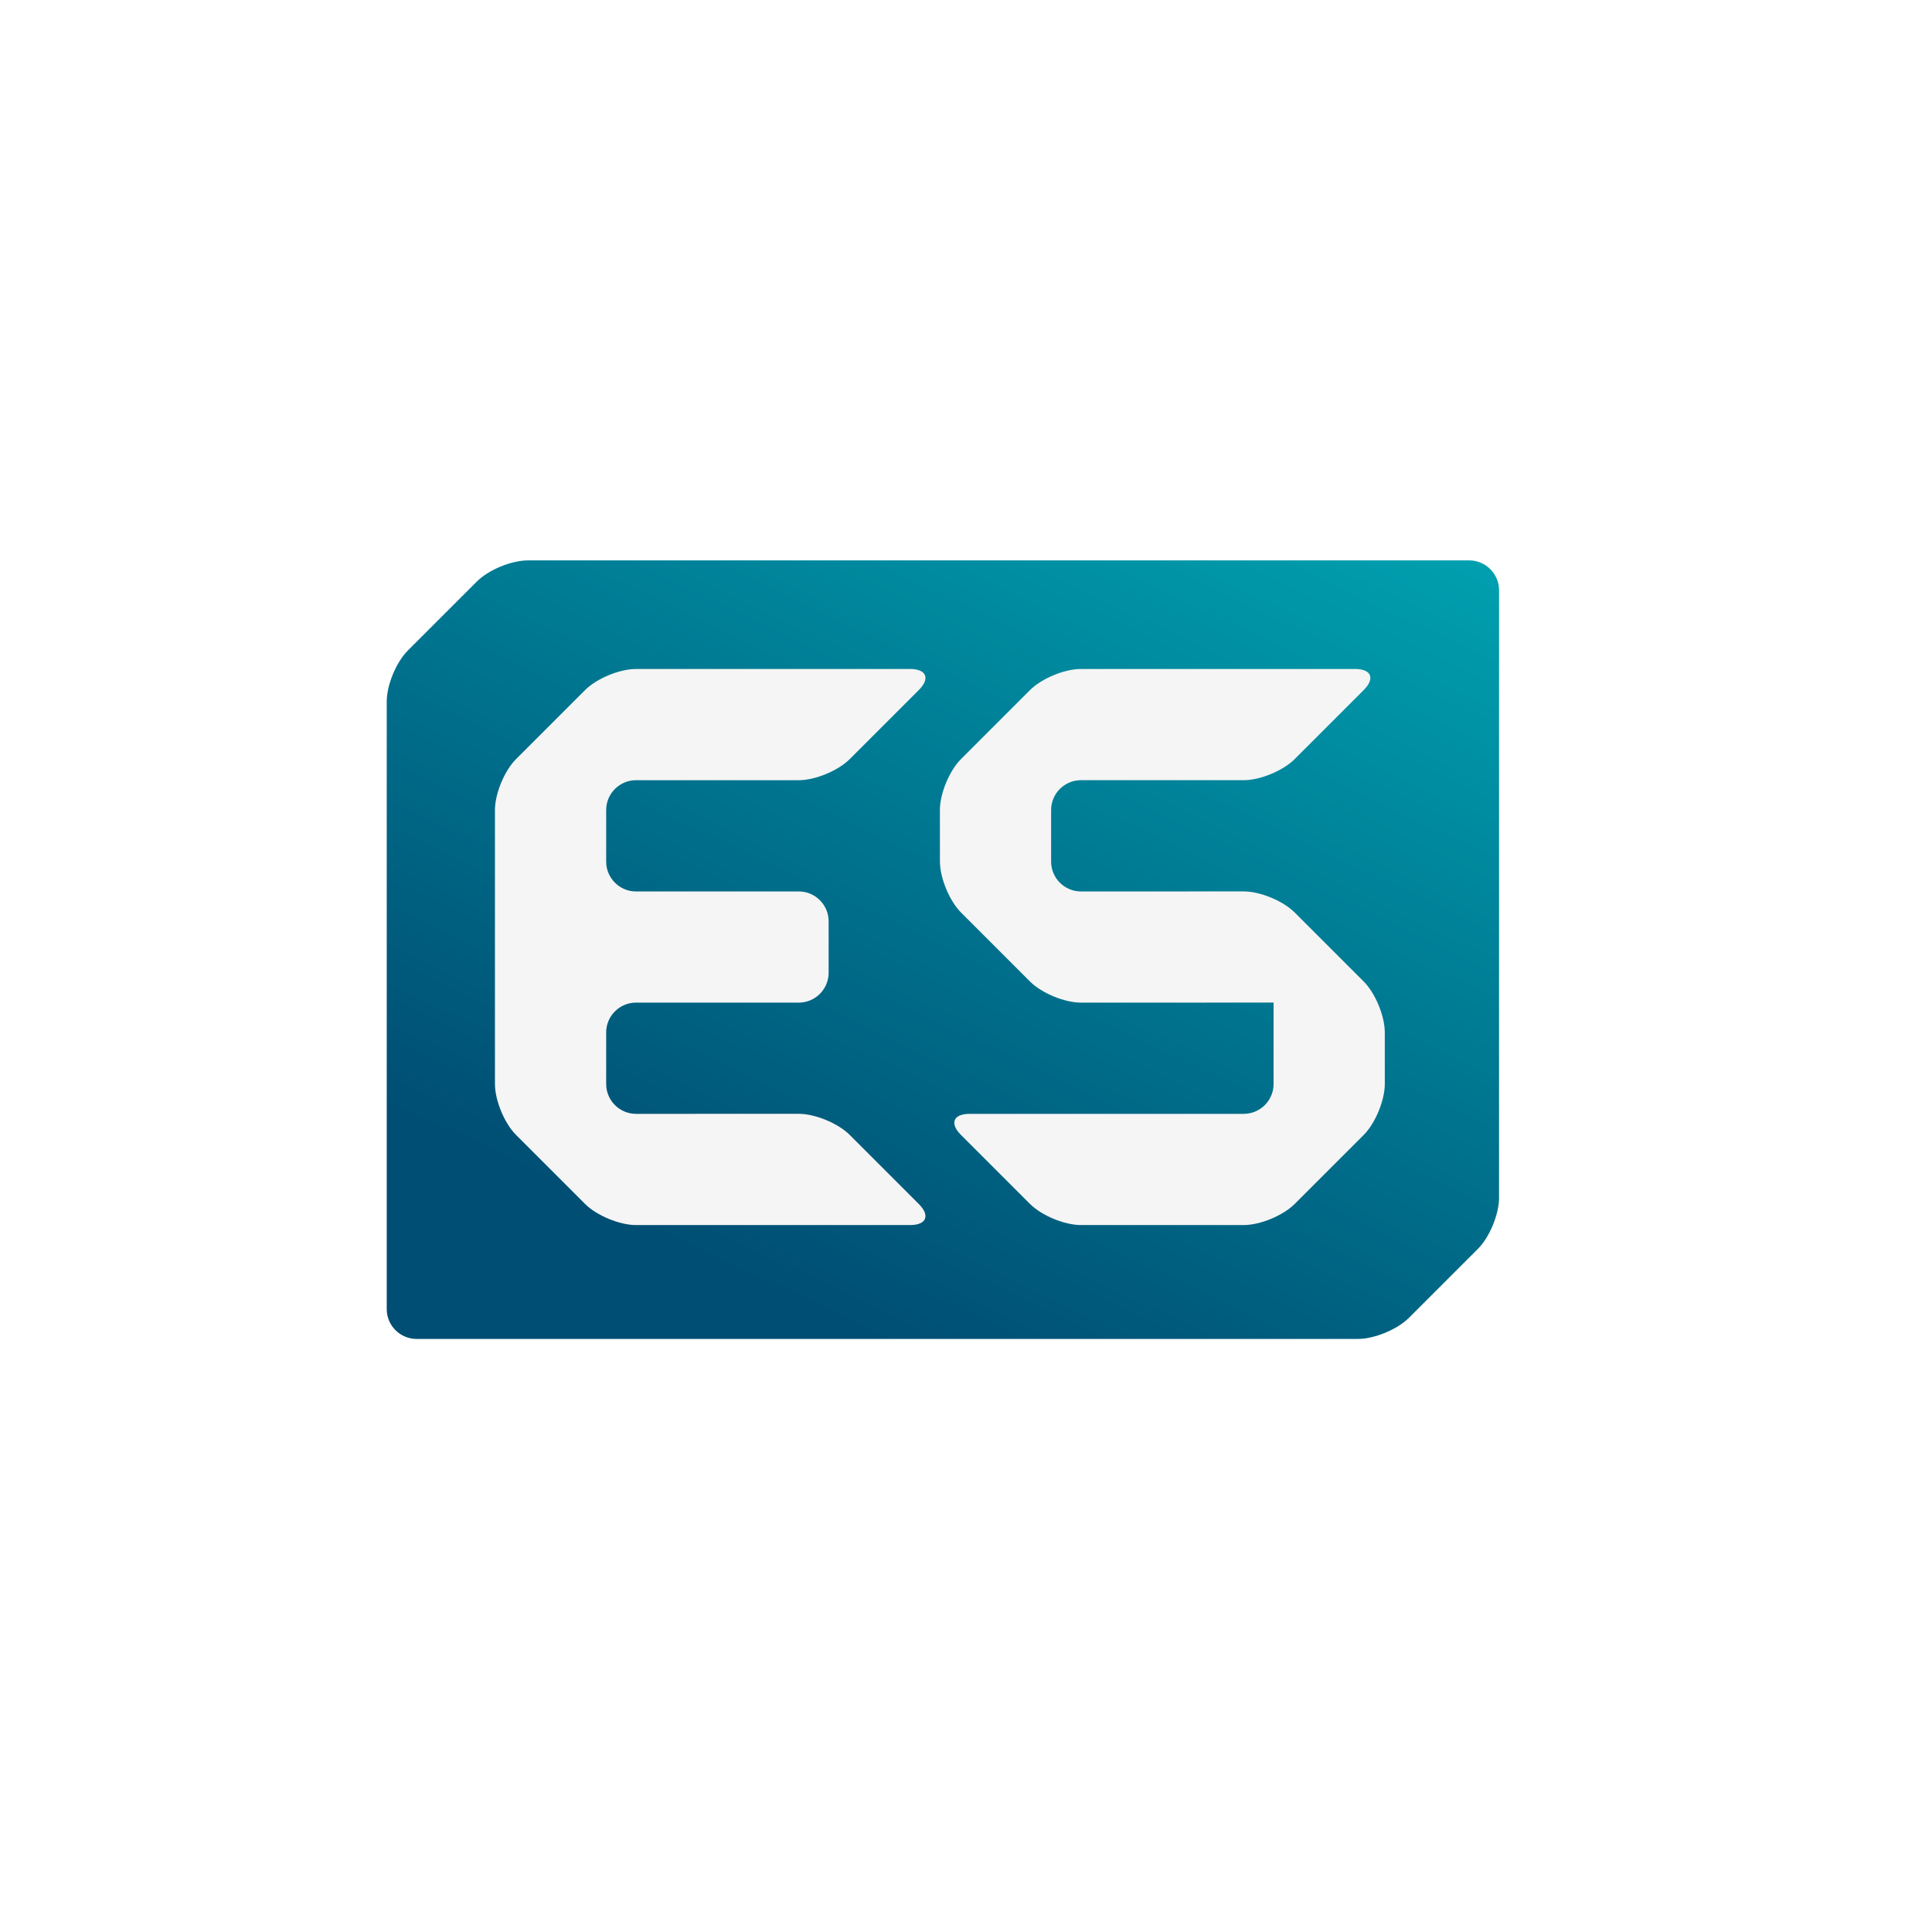
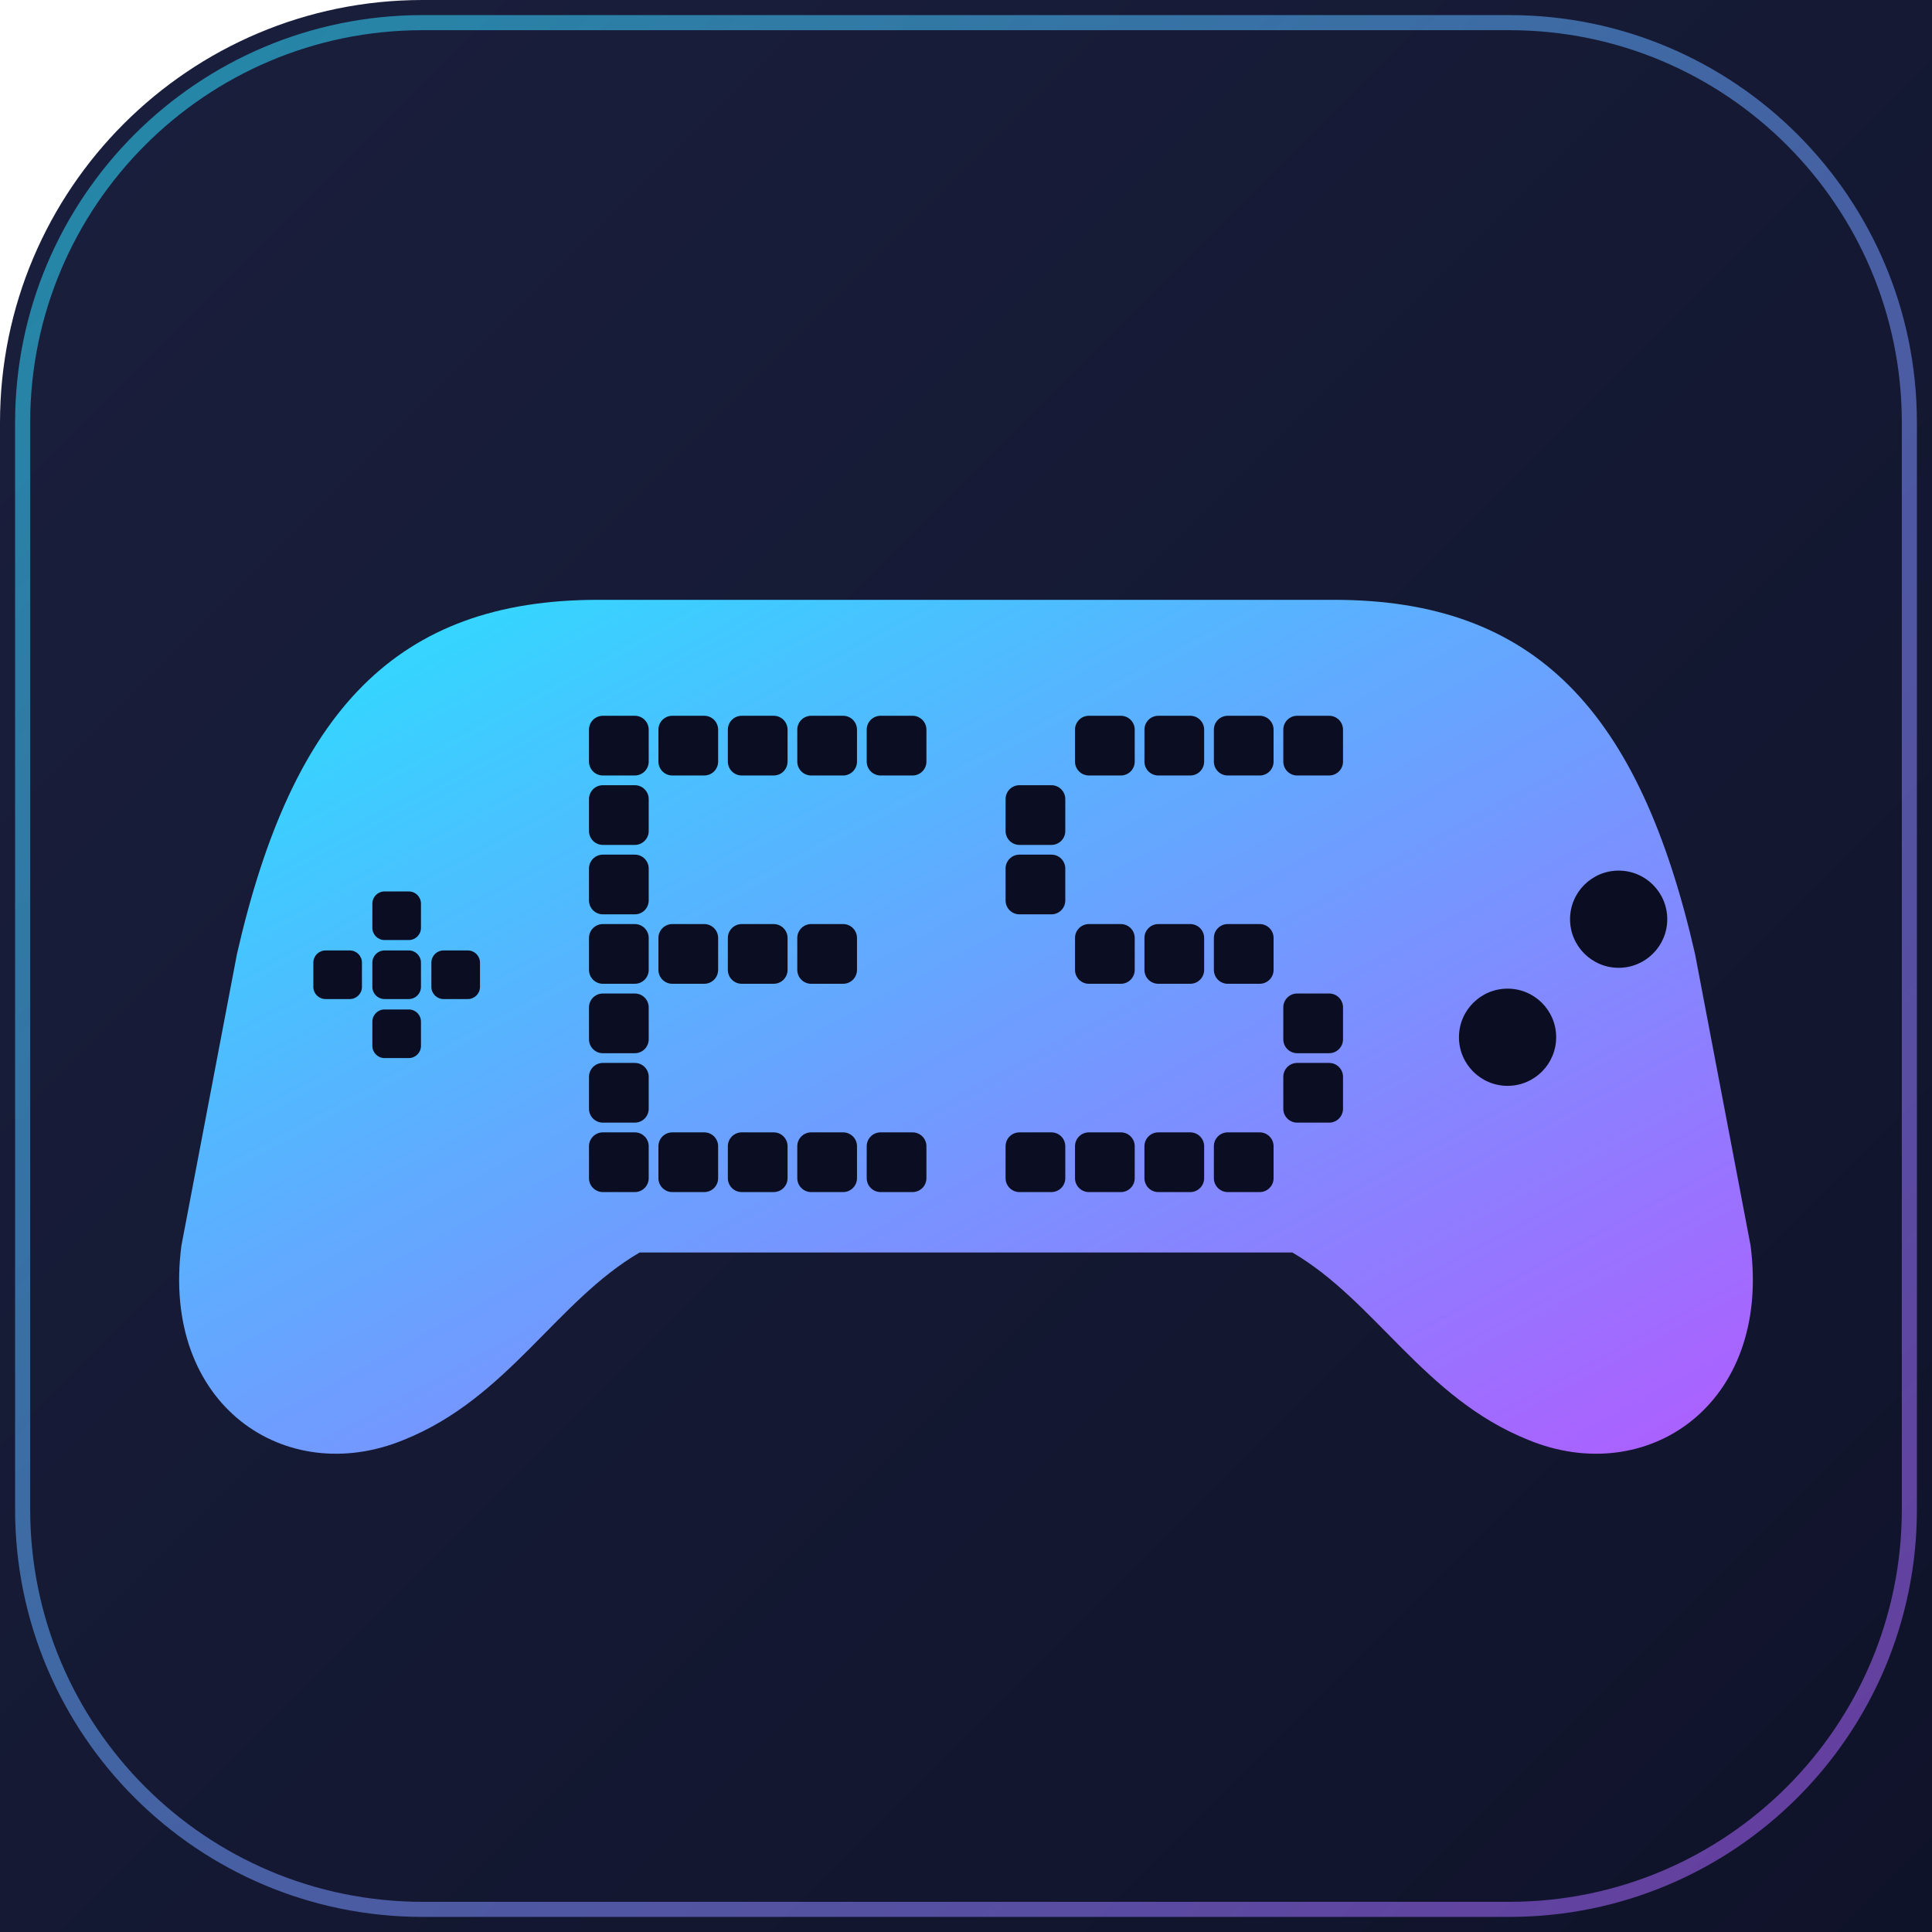
- <svg xmlns="http://www.w3.org/2000/svg" width="720" height="720">
+ <svg xmlns="http://www.w3.org/2000/svg" viewBox="0 0 512 512" width="720" height="720">
  <defs>
-     <linearGradient id="a" x1="177.033" x2="402.549" y1="716.566" y2="384.74" gradientTransform="scale(1.1953 .83662)" gradientUnits="userSpaceOnUse">
-       <stop offset="0" stop-color="#004e73" />
-       <stop offset="1" stop-color="#00a1b0" />
+     <linearGradient id="bg" x1="0" y1="0" x2="1" y2="1">
+       <stop offset="0" stop-color="#1a1f3d" />
+       <stop offset="1" stop-color="#0b0e22" />
+     </linearGradient>
+     <linearGradient id="ac" x1="0" y1="0" x2="1" y2="1">
+       <stop offset="0" stop-color="#27e3ff" />
+       <stop offset="1" stop-color="#b05cff" />
    </linearGradient>
  </defs>
-   <g class="layer">
-     <path d="M544.654 367.951c0-6.11-4.999-11.108-11.105-11.108H182.688c-6.112 0-14.644 3.534-18.963 7.855l-25.745 25.745c-4.322 4.321-7.855 12.853-7.855 18.963v226.468c0 6.111 4.999 11.109 11.106 11.109h350.86c6.107 0 14.644-3.535 18.963-7.854l25.741-25.736c4.32-4.316 7.854-12.853 7.854-18.965z" style="fill:url(#a)" transform="translate(14 -148)" />
-     <path d="M402.824 373.649c-6.108 0-14.643-3.536-18.96-7.857l-25.71-25.718c-4.321-4.321-7.857-12.855-7.865-18.966l-.012-19.246c-.008-6.11 3.525-14.643 7.846-18.964l25.741-25.737c4.321-4.321 12.852-7.855 18.963-7.855h102.14c6.107 0 7.573 3.534 3.253 7.855l-25.741 25.737c-4.32 4.321-12.852 7.855-18.963 7.855h-60.688c-6.112 0-11.11 4.998-11.11 11.108v19.246c0 6.11 4.998 11.108 11.106 11.106l60.702-.007c6.107-.002 14.644 3.533 18.963 7.853l25.729 25.729c4.32 4.314 7.854 12.851 7.854 18.963v19.235c0 6.109-3.532 14.646-7.854 18.963l-25.74 25.74c-4.321 4.316-12.853 7.854-18.964 7.854h-60.688c-6.112 0-14.643-3.536-18.963-7.854l-25.741-25.74c-4.32-4.316-2.858-7.854 3.253-7.854h102.14c6.112 0 11.11-4.998 11.11-11.108V384.75c0-6.112 0-11.11.003-11.11h-11.103zM237.01 415.097c-6.107 0-11.104-4.998-11.104-11.108v-19.235c0-6.112 4.998-11.11 11.104-11.11h60.69c6.108 0 11.106-4.998 11.106-11.108V343.33c0-6.112-4.998-11.11-11.106-11.11h-60.69c-6.107 0-11.104-4.998-11.104-11.108v-19.246c0-6.11 4.998-11.108 11.104-11.108h60.69c6.108 0 14.643-3.534 18.964-7.854l25.749-25.741c4.321-4.319 2.855-7.853-3.253-7.853H237.01c-6.107 0-14.643 3.534-18.963 7.855L192.31 282.9c-4.32 4.321-7.857 12.854-7.857 18.964v102.125c0 6.11 3.537 14.646 7.857 18.963l25.737 25.74c4.321 4.316 12.855 7.854 18.963 7.854h102.143c6.112 0 7.574-3.536 3.253-7.855l-25.741-25.744c-4.32-4.321-12.854-7.857-18.964-7.857z" style="fill:#f5f5f5;fill-opacity:1" />
+   <rect width="720" height="720" rx="112" fill="url(#bg)" />
+   <rect x="6" y="6" width="500" height="500" rx="106" fill="none" stroke="url(#ac)" stroke-opacity=".55" stroke-width="4" />
+   <g transform="translate(256 262) scale(.92) translate(-256 -262)">
+     <path d="M150 150 H362 C420 150 450 182 466 252 L482 336 C488 382 452 406 418 392 C388 380 374 352 350 338 H162 C138 352 124 380 94 392 C60 406 24 382 30 336 L46 252 C62 182 92 150 150 150 Z" fill="url(#ac)" />
+     <rect x="147.40" y="183.40" width="17.20" height="17.20" rx="4.00" fill="#0b0e22" />
+     <rect x="167.40" y="183.40" width="17.20" height="17.20" rx="4.00" fill="#0b0e22" />
+     <rect x="187.40" y="183.40" width="17.20" height="17.20" rx="4.00" fill="#0b0e22" />
+     <rect x="207.40" y="183.40" width="17.20" height="17.20" rx="4.00" fill="#0b0e22" />
+     <rect x="227.40" y="183.40" width="17.20" height="17.20" rx="4.00" fill="#0b0e22" />
+     <rect x="147.40" y="203.40" width="17.20" height="17.20" rx="4.00" fill="#0b0e22" />
+     <rect x="147.40" y="223.40" width="17.20" height="17.20" rx="4.00" fill="#0b0e22" />
+     <rect x="147.40" y="243.40" width="17.20" height="17.20" rx="4.00" fill="#0b0e22" />
+     <rect x="167.40" y="243.40" width="17.20" height="17.20" rx="4.00" fill="#0b0e22" />
+     <rect x="187.40" y="243.40" width="17.20" height="17.20" rx="4.00" fill="#0b0e22" />
+     <rect x="207.40" y="243.40" width="17.20" height="17.20" rx="4.00" fill="#0b0e22" />
+     <rect x="147.40" y="263.40" width="17.20" height="17.20" rx="4.00" fill="#0b0e22" />
+     <rect x="147.40" y="283.40" width="17.20" height="17.20" rx="4.00" fill="#0b0e22" />
+     <rect x="147.40" y="303.40" width="17.20" height="17.20" rx="4.00" fill="#0b0e22" />
+     <rect x="167.40" y="303.40" width="17.20" height="17.20" rx="4.00" fill="#0b0e22" />
+     <rect x="187.40" y="303.40" width="17.20" height="17.20" rx="4.00" fill="#0b0e22" />
+     <rect x="207.40" y="303.40" width="17.20" height="17.20" rx="4.00" fill="#0b0e22" />
+     <rect x="227.40" y="303.40" width="17.20" height="17.20" rx="4.00" fill="#0b0e22" />
+     <rect x="287.40" y="183.40" width="17.20" height="17.20" rx="4.00" fill="#0b0e22" />
+     <rect x="307.40" y="183.40" width="17.20" height="17.20" rx="4.00" fill="#0b0e22" />
+     <rect x="327.40" y="183.40" width="17.20" height="17.20" rx="4.00" fill="#0b0e22" />
+     <rect x="347.40" y="183.40" width="17.20" height="17.20" rx="4.00" fill="#0b0e22" />
+     <rect x="267.40" y="203.40" width="17.20" height="17.20" rx="4.00" fill="#0b0e22" />
+     <rect x="267.40" y="223.40" width="17.20" height="17.20" rx="4.00" fill="#0b0e22" />
+     <rect x="287.40" y="243.40" width="17.20" height="17.20" rx="4.00" fill="#0b0e22" />
+     <rect x="307.40" y="243.40" width="17.20" height="17.20" rx="4.00" fill="#0b0e22" />
+     <rect x="327.40" y="243.40" width="17.20" height="17.20" rx="4.00" fill="#0b0e22" />
+     <rect x="347.40" y="263.40" width="17.20" height="17.20" rx="4.00" fill="#0b0e22" />
+     <rect x="347.40" y="283.40" width="17.20" height="17.20" rx="4.00" fill="#0b0e22" />
+     <rect x="267.40" y="303.40" width="17.20" height="17.20" rx="4.00" fill="#0b0e22" />
+     <rect x="287.40" y="303.40" width="17.20" height="17.20" rx="4.00" fill="#0b0e22" />
+     <rect x="307.40" y="303.40" width="17.20" height="17.20" rx="4.00" fill="#0b0e22" />
+     <rect x="327.40" y="303.40" width="17.20" height="17.20" rx="4.00" fill="#0b0e22" />
+     <rect x="85.00" y="234.00" width="14" height="14" rx="3.5" fill="#0b0e22" />
+     <rect x="85.00" y="251.00" width="14" height="14" rx="3.5" fill="#0b0e22" />
+     <rect x="85.00" y="268.00" width="14" height="14" rx="3.5" fill="#0b0e22" />
+     <rect x="68.00" y="251.00" width="14" height="14" rx="3.5" fill="#0b0e22" />
+     <rect x="102.00" y="251.00" width="14" height="14" rx="3.5" fill="#0b0e22" />
+     <circle cx="412" cy="276" r="14" fill="#0b0e22" />
+     <circle cx="444" cy="242" r="14" fill="#0b0e22" />
+     <rect x="228" y="190" width="22" height="8" rx="4" fill="#0b0e22" fill-opacity=".0" />
  </g>
</svg>
